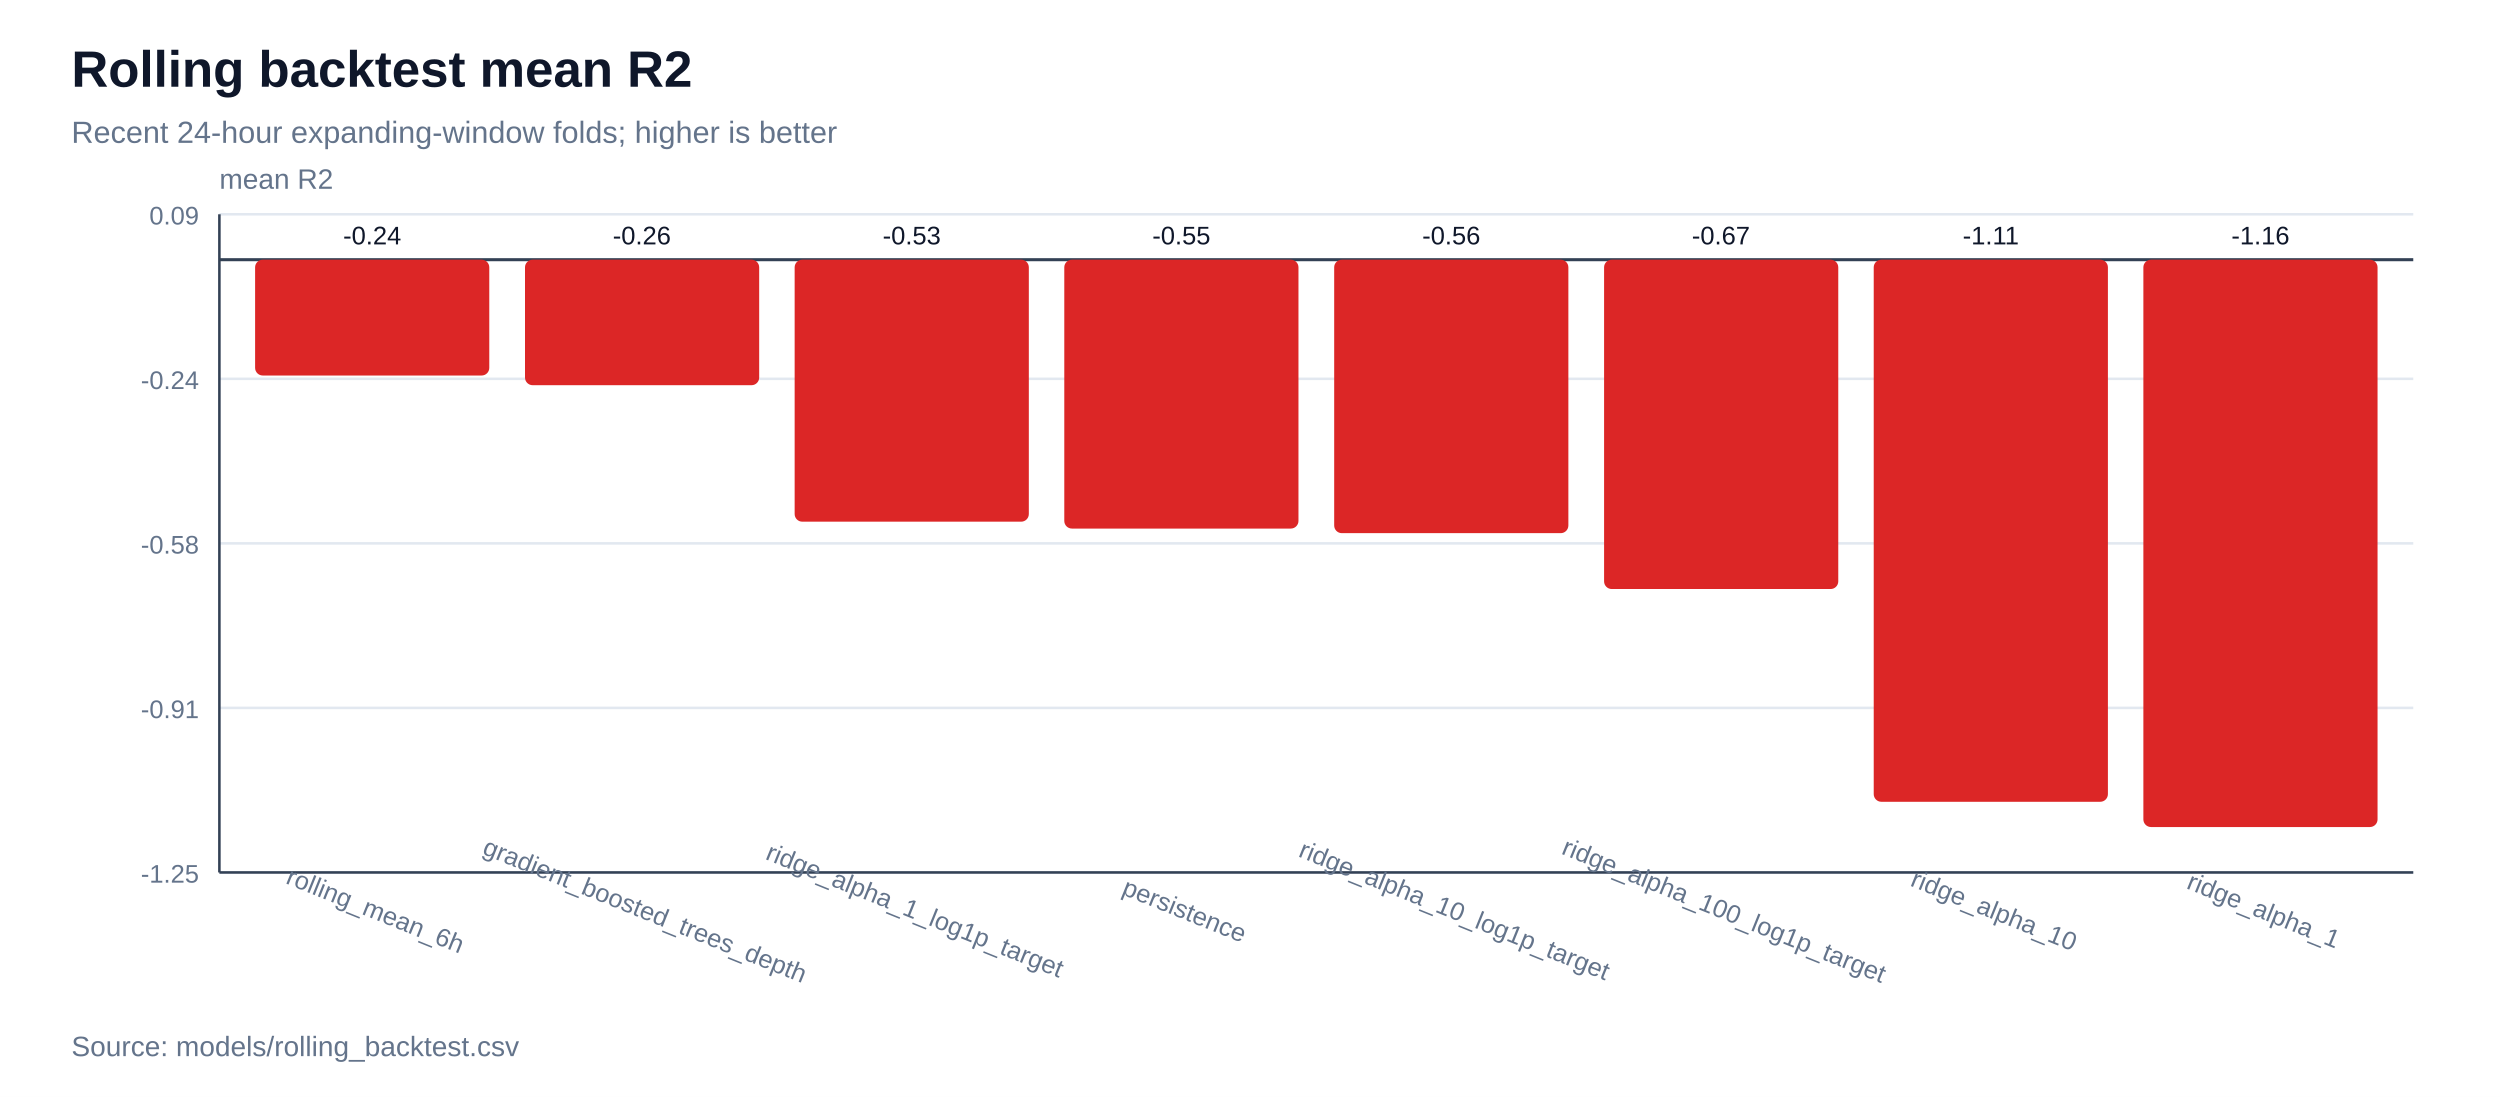
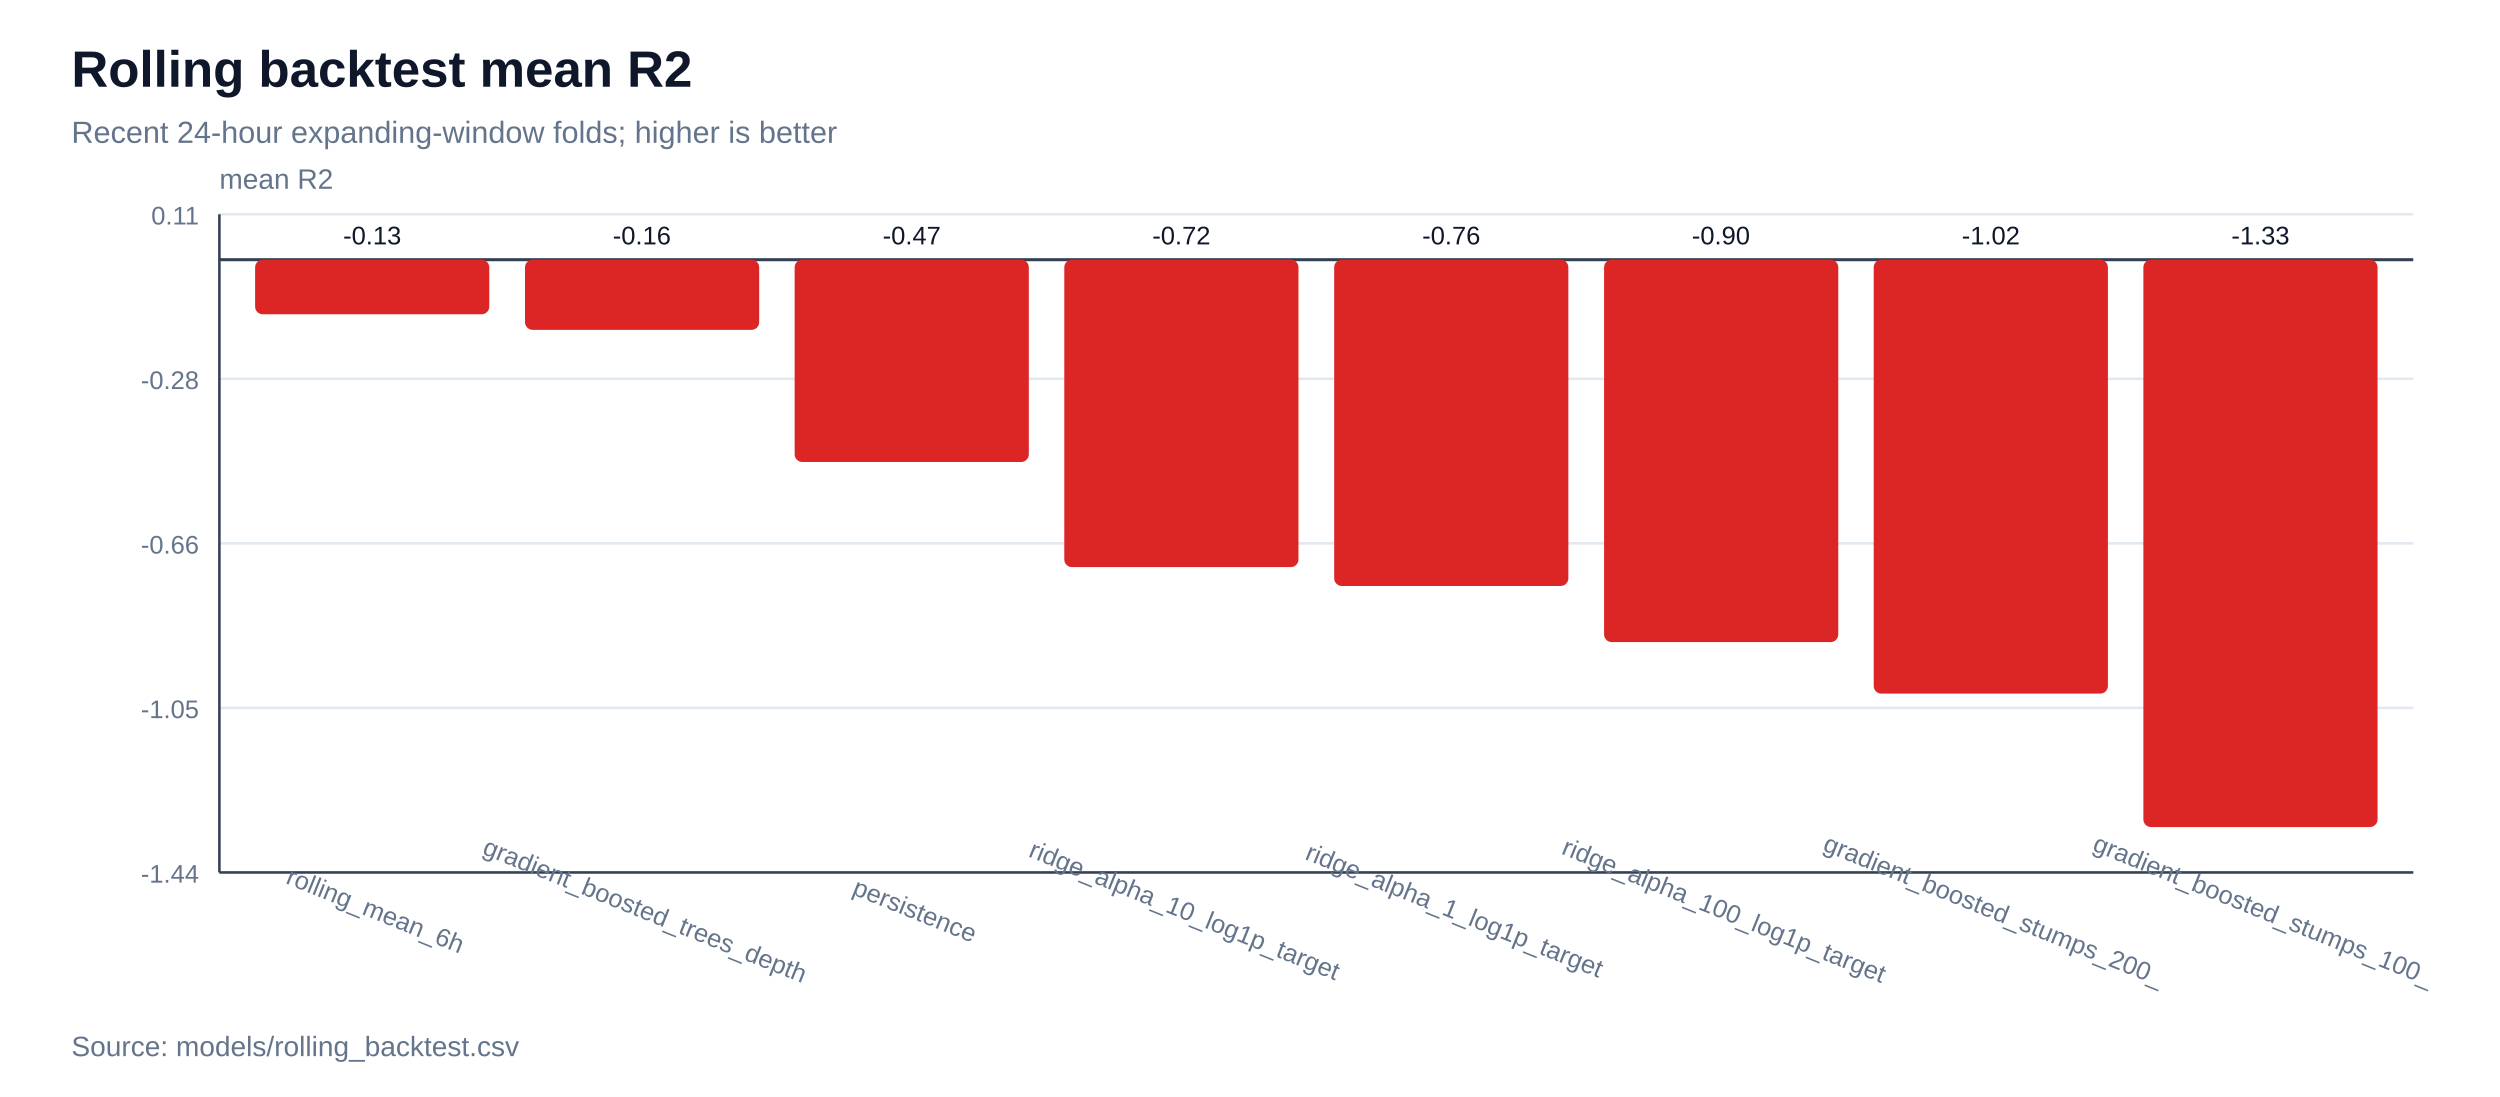
<svg xmlns="http://www.w3.org/2000/svg" width="980" height="430" viewBox="0 0 980 430">
  <rect width="100%" height="100%" fill="#ffffff" />
  <text x="28" y="34" font-family="Arial, sans-serif" font-size="20" font-weight="700" fill="#0f172a">Rolling backtest mean R2</text>
  <text x="28" y="56" font-family="Arial, sans-serif" font-size="12" fill="#64748b">Recent 24-hour expanding-window folds; higher is better</text>
  <line x1="86" y1="342.0" x2="946" y2="342.0" stroke="#e2e8f0" stroke-width="1" />
-   <text x="78" y="346.0" font-family="Arial, sans-serif" font-size="10" text-anchor="end" fill="#64748b">-1.25</text>
+   <text x="78" y="346.0" font-family="Arial, sans-serif" font-size="10" text-anchor="end" fill="#64748b">-1.44</text>
  <line x1="86" y1="277.5" x2="946" y2="277.5" stroke="#e2e8f0" stroke-width="1" />
-   <text x="78" y="281.5" font-family="Arial, sans-serif" font-size="10" text-anchor="end" fill="#64748b">-0.91</text>
+   <text x="78" y="281.5" font-family="Arial, sans-serif" font-size="10" text-anchor="end" fill="#64748b">-1.05</text>
  <line x1="86" y1="213.0" x2="946" y2="213.0" stroke="#e2e8f0" stroke-width="1" />
-   <text x="78" y="217.0" font-family="Arial, sans-serif" font-size="10" text-anchor="end" fill="#64748b">-0.58</text>
+   <text x="78" y="217.0" font-family="Arial, sans-serif" font-size="10" text-anchor="end" fill="#64748b">-0.66</text>
  <line x1="86" y1="148.5" x2="946" y2="148.5" stroke="#e2e8f0" stroke-width="1" />
-   <text x="78" y="152.5" font-family="Arial, sans-serif" font-size="10" text-anchor="end" fill="#64748b">-0.24</text>
+   <text x="78" y="152.5" font-family="Arial, sans-serif" font-size="10" text-anchor="end" fill="#64748b">-0.28</text>
  <line x1="86" y1="84.0" x2="946" y2="84.0" stroke="#e2e8f0" stroke-width="1" />
-   <text x="78" y="88.0" font-family="Arial, sans-serif" font-size="10" text-anchor="end" fill="#64748b">0.09</text>
+   <text x="78" y="88.0" font-family="Arial, sans-serif" font-size="10" text-anchor="end" fill="#64748b">0.11</text>
  <line x1="86" y1="342" x2="946" y2="342" stroke="#334155" stroke-width="1" />
  <line x1="86" y1="84" x2="86" y2="342" stroke="#334155" stroke-width="1" />
  <text x="86" y="74" font-family="Arial, sans-serif" font-size="11" fill="#64748b">mean R2</text>
  <line x1="86" y1="101.8" x2="946" y2="101.8" stroke="#334155" stroke-width="1.2" />
-   <rect x="100.0" y="101.8" width="91.8" height="45.4" fill="#dc2626" rx="3" />
-   <text x="145.9" y="95.8" font-family="Arial, sans-serif" font-size="10" text-anchor="middle" fill="#0f172a">-0.24</text>
+   <rect x="100.0" y="101.8" width="91.8" height="21.4" fill="#dc2626" rx="3" />
+   <text x="145.9" y="95.8" font-family="Arial, sans-serif" font-size="10" text-anchor="middle" fill="#0f172a">-0.13</text>
  <text x="145.9" y="360" font-family="Arial, sans-serif" font-size="10" text-anchor="middle" fill="#64748b" transform="rotate(22 145.9,360)">rolling_mean_6h</text>
-   <rect x="205.8" y="101.8" width="91.8" height="49.2" fill="#dc2626" rx="3" />
-   <text x="251.6" y="95.8" font-family="Arial, sans-serif" font-size="10" text-anchor="middle" fill="#0f172a">-0.26</text>
+   <rect x="205.8" y="101.8" width="91.8" height="27.5" fill="#dc2626" rx="3" />
+   <text x="251.6" y="95.8" font-family="Arial, sans-serif" font-size="10" text-anchor="middle" fill="#0f172a">-0.16</text>
  <text x="251.6" y="360" font-family="Arial, sans-serif" font-size="10" text-anchor="middle" fill="#64748b" transform="rotate(22 251.6,360)">gradient_boosted_trees_depth</text>
-   <rect x="311.5" y="101.8" width="91.8" height="102.7" fill="#dc2626" rx="3" />
-   <text x="357.4" y="95.8" font-family="Arial, sans-serif" font-size="10" text-anchor="middle" fill="#0f172a">-0.53</text>
-   <text x="357.4" y="360" font-family="Arial, sans-serif" font-size="10" text-anchor="middle" fill="#64748b" transform="rotate(22 357.4,360)">ridge_alpha_1_log1p_target</text>
-   <rect x="417.2" y="101.8" width="91.8" height="105.4" fill="#dc2626" rx="3" />
-   <text x="463.1" y="95.8" font-family="Arial, sans-serif" font-size="10" text-anchor="middle" fill="#0f172a">-0.55</text>
-   <text x="463.1" y="360" font-family="Arial, sans-serif" font-size="10" text-anchor="middle" fill="#64748b" transform="rotate(22 463.1,360)">persistence</text>
-   <rect x="523.0" y="101.8" width="91.8" height="107.2" fill="#dc2626" rx="3" />
-   <text x="568.9" y="95.8" font-family="Arial, sans-serif" font-size="10" text-anchor="middle" fill="#0f172a">-0.56</text>
-   <text x="568.9" y="360" font-family="Arial, sans-serif" font-size="10" text-anchor="middle" fill="#64748b" transform="rotate(22 568.9,360)">ridge_alpha_10_log1p_target</text>
-   <rect x="628.8" y="101.8" width="91.8" height="129.1" fill="#dc2626" rx="3" />
-   <text x="674.6" y="95.8" font-family="Arial, sans-serif" font-size="10" text-anchor="middle" fill="#0f172a">-0.67</text>
+   <rect x="311.5" y="101.8" width="91.8" height="79.3" fill="#dc2626" rx="3" />
+   <text x="357.4" y="95.8" font-family="Arial, sans-serif" font-size="10" text-anchor="middle" fill="#0f172a">-0.47</text>
+   <text x="357.4" y="360" font-family="Arial, sans-serif" font-size="10" text-anchor="middle" fill="#64748b" transform="rotate(22 357.4,360)">persistence</text>
+   <rect x="417.2" y="101.8" width="91.8" height="120.5" fill="#dc2626" rx="3" />
+   <text x="463.1" y="95.8" font-family="Arial, sans-serif" font-size="10" text-anchor="middle" fill="#0f172a">-0.72</text>
+   <text x="463.1" y="360" font-family="Arial, sans-serif" font-size="10" text-anchor="middle" fill="#64748b" transform="rotate(22 463.1,360)">ridge_alpha_10_log1p_target</text>
+   <rect x="523.0" y="101.8" width="91.8" height="127.9" fill="#dc2626" rx="3" />
+   <text x="568.9" y="95.8" font-family="Arial, sans-serif" font-size="10" text-anchor="middle" fill="#0f172a">-0.76</text>
+   <text x="568.9" y="360" font-family="Arial, sans-serif" font-size="10" text-anchor="middle" fill="#64748b" transform="rotate(22 568.9,360)">ridge_alpha_1_log1p_target</text>
+   <rect x="628.8" y="101.8" width="91.8" height="149.9" fill="#dc2626" rx="3" />
+   <text x="674.6" y="95.8" font-family="Arial, sans-serif" font-size="10" text-anchor="middle" fill="#0f172a">-0.90</text>
  <text x="674.6" y="360" font-family="Arial, sans-serif" font-size="10" text-anchor="middle" fill="#64748b" transform="rotate(22 674.6,360)">ridge_alpha_100_log1p_target</text>
-   <rect x="734.5" y="101.8" width="91.8" height="212.5" fill="#dc2626" rx="3" />
-   <text x="780.4" y="95.8" font-family="Arial, sans-serif" font-size="10" text-anchor="middle" fill="#0f172a">-1.11</text>
-   <text x="780.4" y="360" font-family="Arial, sans-serif" font-size="10" text-anchor="middle" fill="#64748b" transform="rotate(22 780.4,360)">ridge_alpha_10</text>
+   <rect x="734.5" y="101.8" width="91.8" height="170.1" fill="#dc2626" rx="3" />
+   <text x="780.4" y="95.8" font-family="Arial, sans-serif" font-size="10" text-anchor="middle" fill="#0f172a">-1.02</text>
+   <text x="780.4" y="360" font-family="Arial, sans-serif" font-size="10" text-anchor="middle" fill="#64748b" transform="rotate(22 780.4,360)">gradient_boosted_stumps_200_</text>
  <rect x="840.2" y="101.8" width="91.8" height="222.4" fill="#dc2626" rx="3" />
-   <text x="886.1" y="95.8" font-family="Arial, sans-serif" font-size="10" text-anchor="middle" fill="#0f172a">-1.16</text>
-   <text x="886.1" y="360" font-family="Arial, sans-serif" font-size="10" text-anchor="middle" fill="#64748b" transform="rotate(22 886.1,360)">ridge_alpha_1</text>
+   <text x="886.1" y="95.8" font-family="Arial, sans-serif" font-size="10" text-anchor="middle" fill="#0f172a">-1.33</text>
+   <text x="886.1" y="360" font-family="Arial, sans-serif" font-size="10" text-anchor="middle" fill="#64748b" transform="rotate(22 886.1,360)">gradient_boosted_stumps_100_</text>
  <text x="28" y="414" font-family="Arial, sans-serif" font-size="11" fill="#64748b">Source: models/rolling_backtest.csv</text>
</svg>
